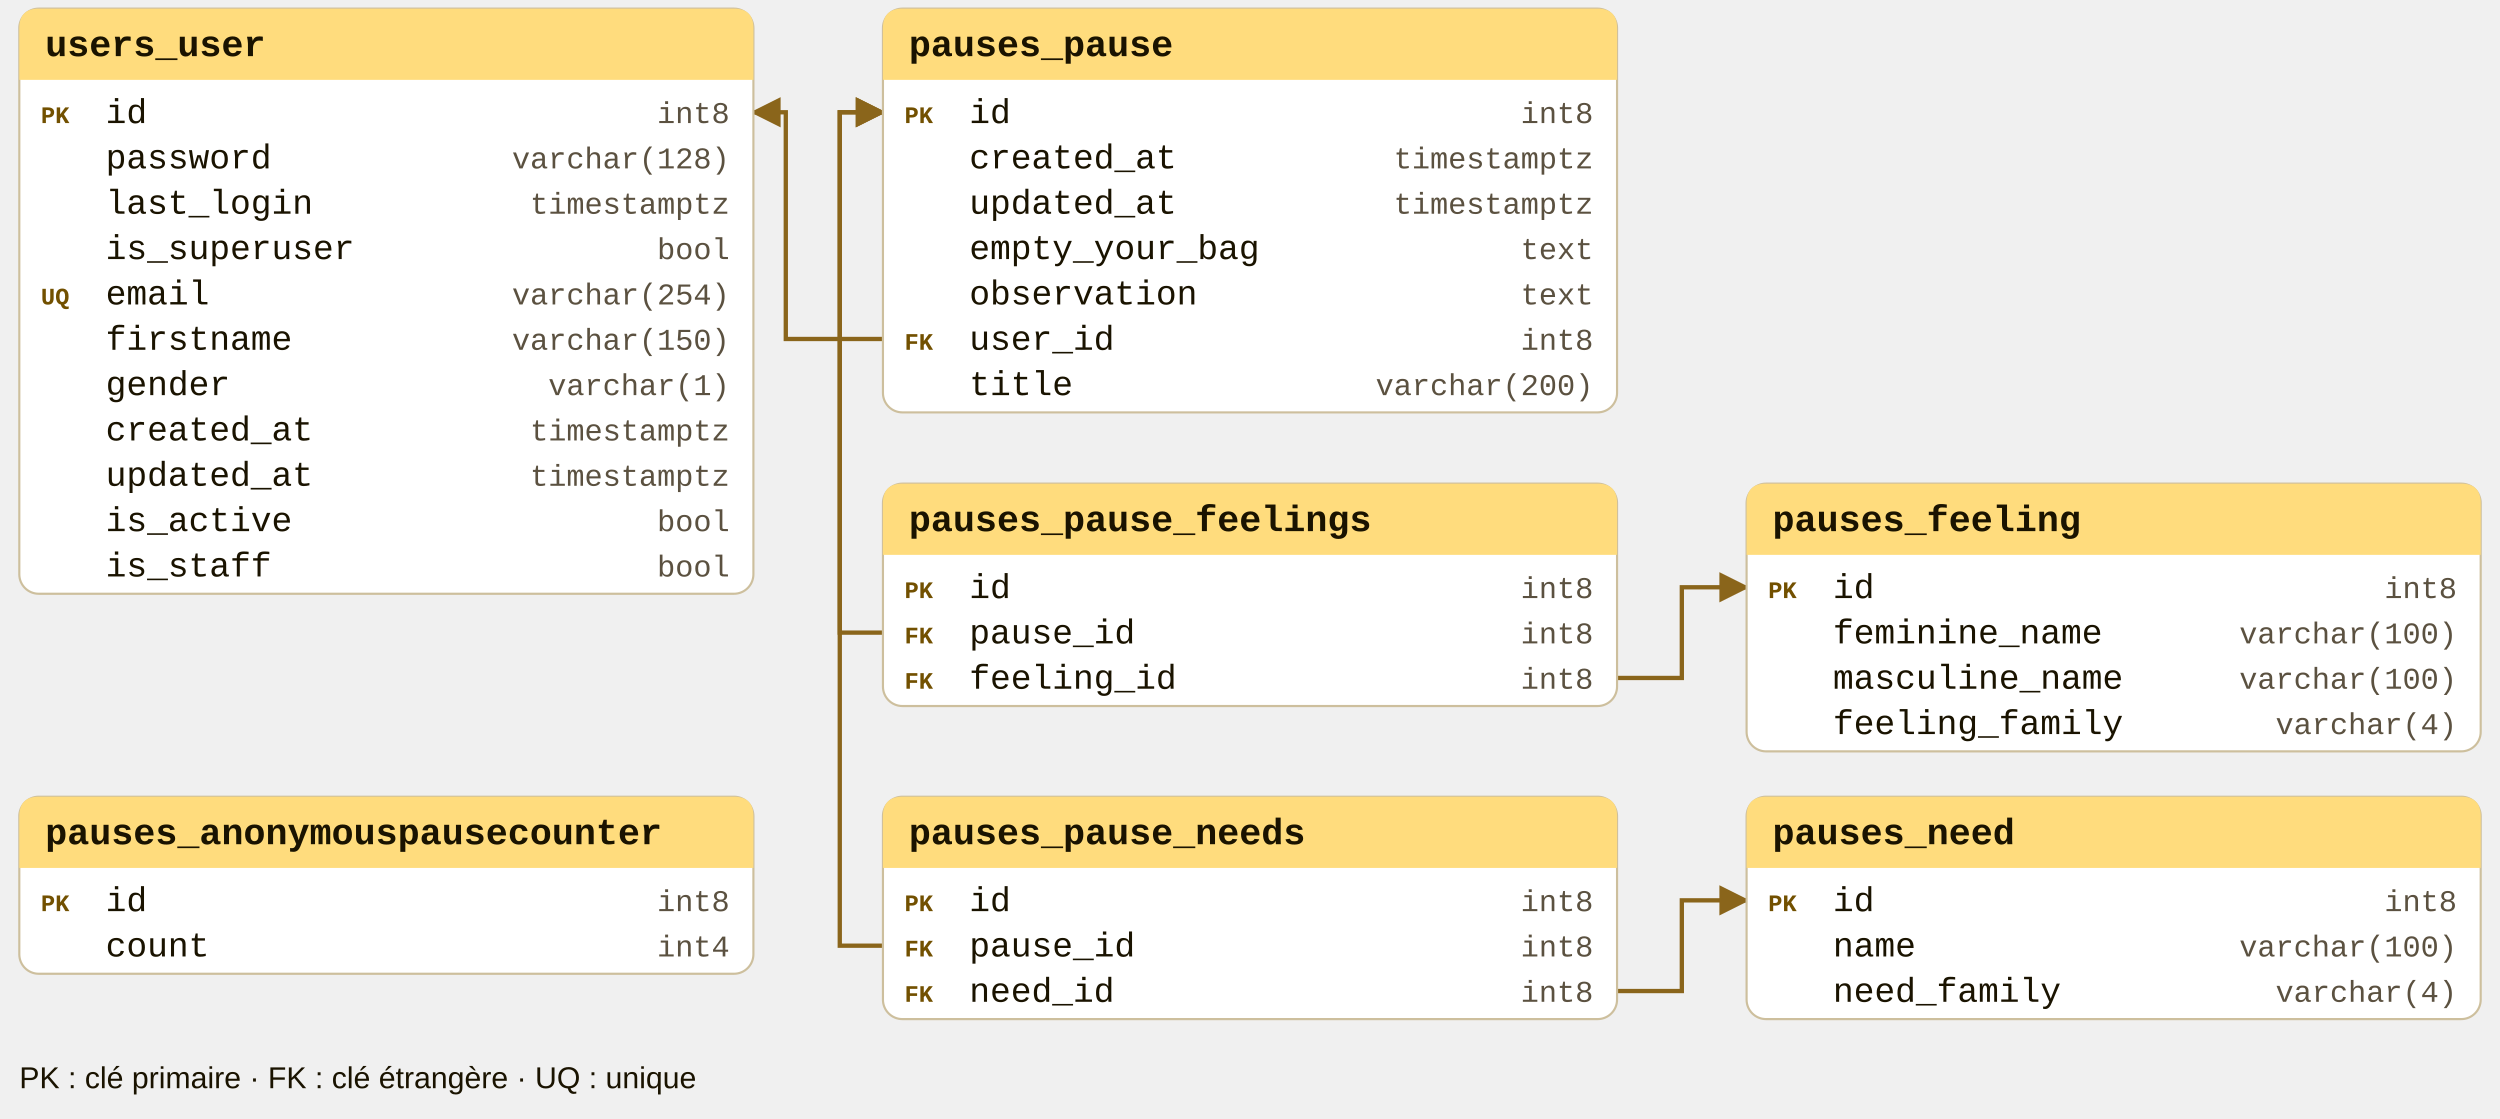
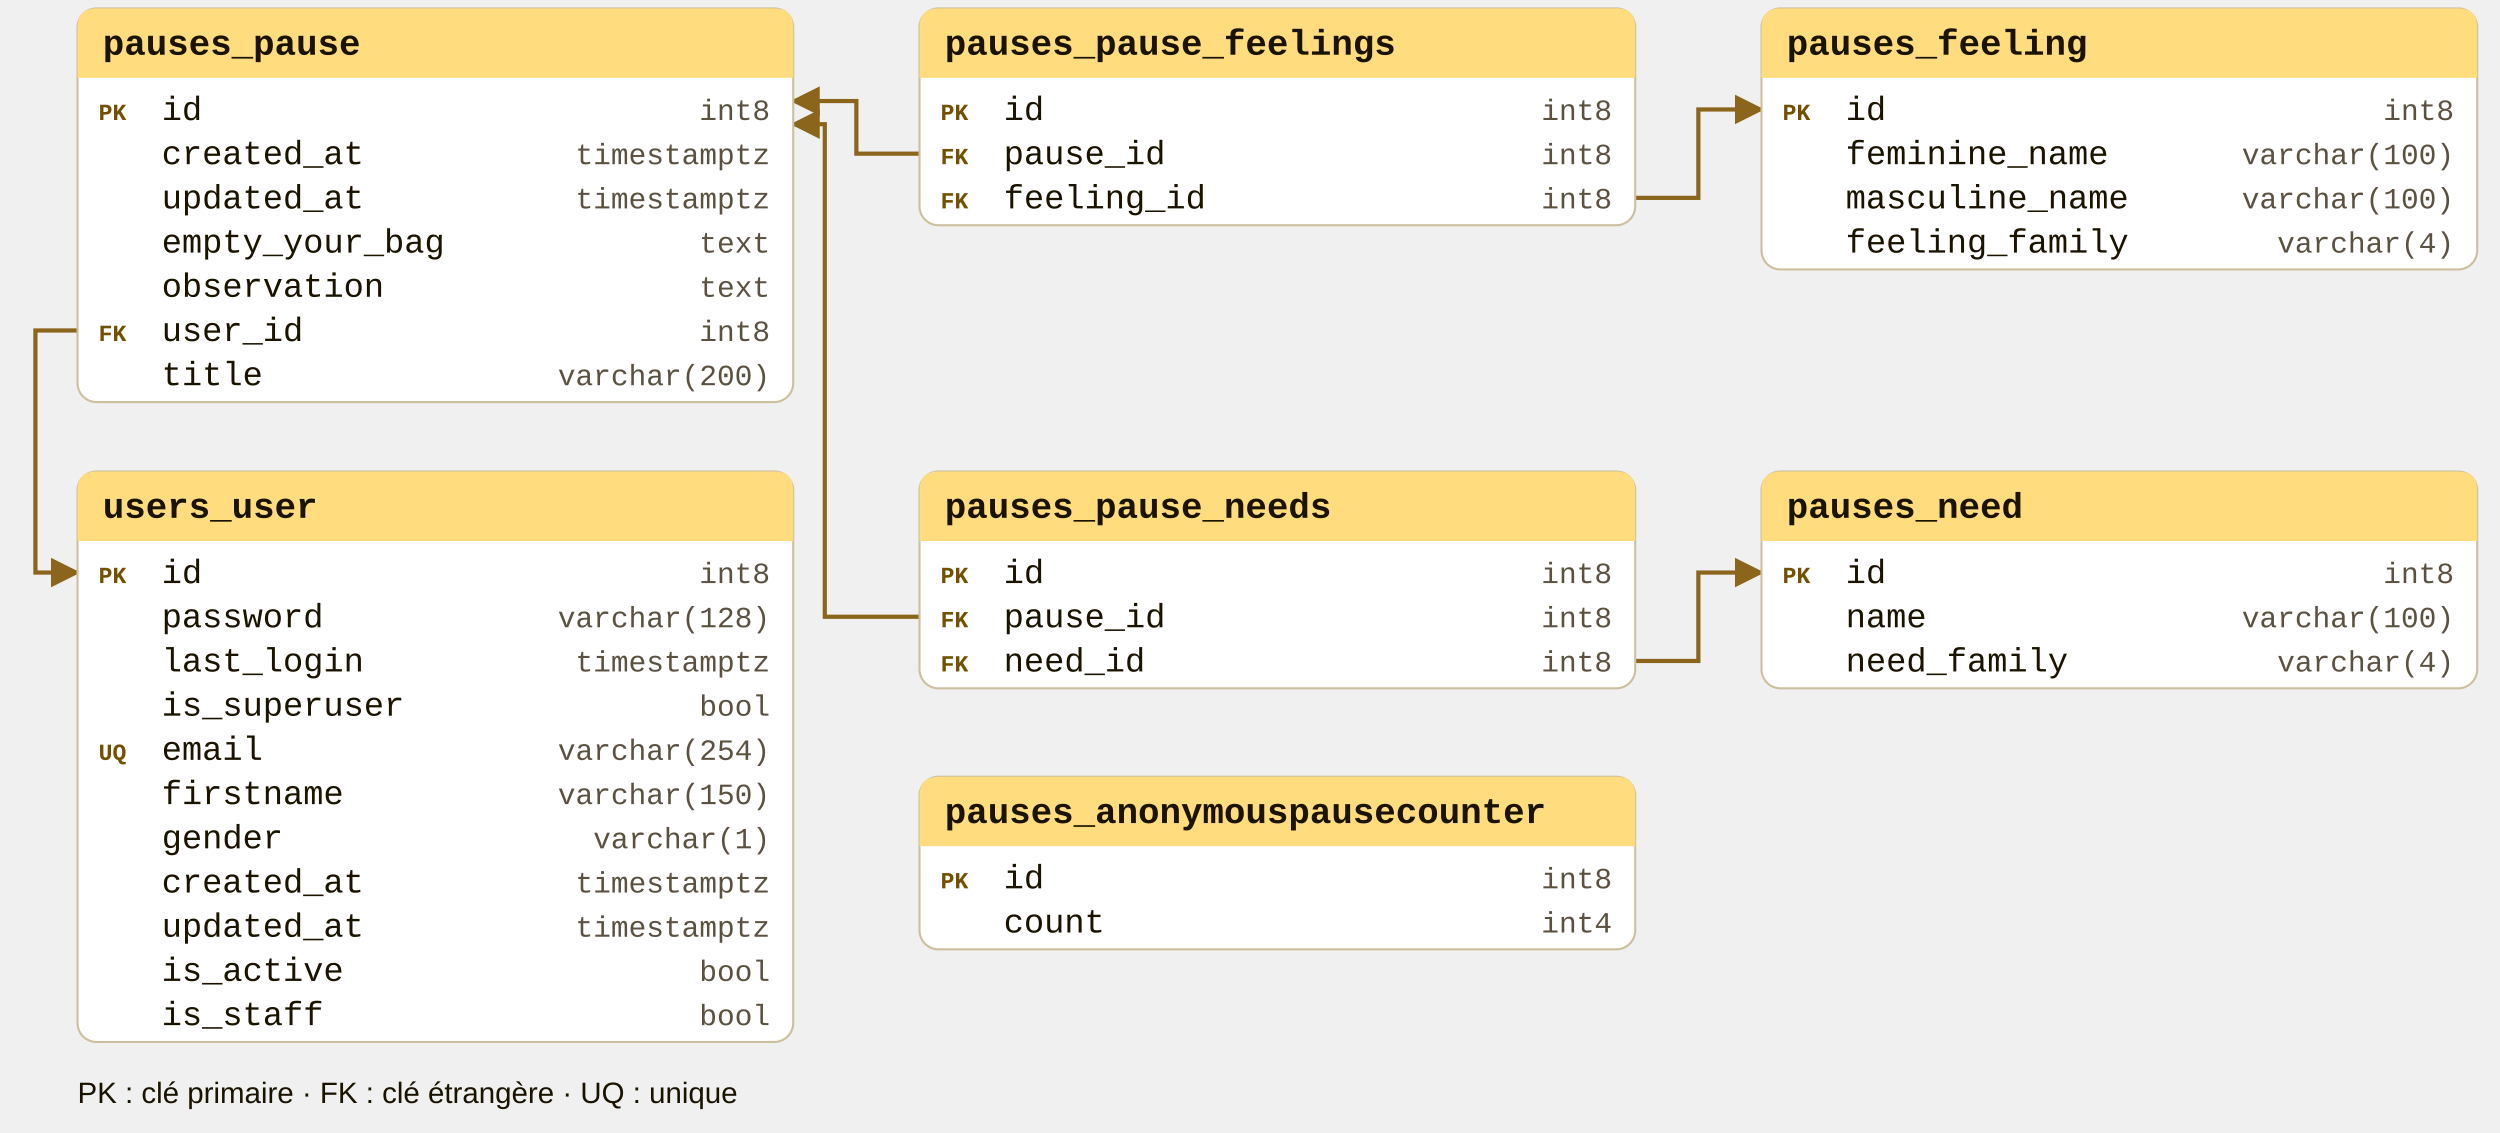
- <svg xmlns="http://www.w3.org/2000/svg" width="1140" height="510" viewBox="-4 -4 1148 518" role="img" aria-labelledby="title desc">
+ <svg xmlns="http://www.w3.org/2000/svg" width="1170" height="530" viewBox="-30 -4 1174 538" role="img" aria-labelledby="title desc">
  <defs>
    <marker id="arrow" viewBox="0 0 10 10" refX="9" refY="5" markerWidth="7" markerHeight="7" orient="auto-start-reverse">
      <path d="M 0 0 L 10 5 L 0 10 z" fill="#8a651b" />
    </marker>
  </defs>
  <style>text{font-family:Consolas,"Liberation Mono",monospace;fill:#1a1300}.heading{font-size:17px;font-weight:bold}.field{font-size:16px}.type{font-size:14px;fill:#5b5140}.key{font-size:11px;font-weight:bold;fill:#725000}.note{font-family:Arial,sans-serif;font-size:14px}.edge{fill:none;stroke:#8a651b;stroke-width:2;marker-end:url(#arrow)}</style>
+   <path class="edge" d="M 740 90 H 770 V 48 H 800" />
+   <path class="edge" d="M 400 69 H 370 V 44 H 340" />
  <path class="edge" d="M 740 310 H 770 V 268 H 800" />
-   <path class="edge" d="M 400 289 H 380 V 48 H 400" />
-   <path class="edge" d="M 740 455 H 770 V 413 H 800" />
-   <path class="edge" d="M 400 434 H 380 V 48 H 400" />
-   <path class="edge" d="M 400 153 H 355 V 48 H 340" />
-   <g>
+   <path class="edge" d="M 400 289 H 355 V 55 H 340" />
+   <path class="edge" d="M 0 153 H -20 V 268 H 0" />
+   <g transform="translate(0 220)">
    <rect x="0" y="0" width="340" height="271" rx="9" fill="#fff" stroke="#cdbf9d" />
    <path d="M9 0H331Q340 0 340 9V33H0V9Q0 0 9 0" fill="#ffdc7d" />
    <text class="heading" x="12" y="22">users_user</text>
    <text class="key" x="10" y="53">PK</text>
    <text class="field" x="40" y="53">id</text>
    <text class="type" text-anchor="end" x="329" y="53">int8</text>
    <text class="key" x="10" y="74" />
    <text class="field" x="40" y="74">password</text>
    <text class="type" text-anchor="end" x="329" y="74">varchar(128)</text>
    <text class="key" x="10" y="95" />
    <text class="field" x="40" y="95">last_login</text>
    <text class="type" text-anchor="end" x="329" y="95">timestamptz</text>
    <text class="key" x="10" y="116" />
    <text class="field" x="40" y="116">is_superuser</text>
    <text class="type" text-anchor="end" x="329" y="116">bool</text>
    <text class="key" x="10" y="137">UQ</text>
    <text class="field" x="40" y="137">email</text>
    <text class="type" text-anchor="end" x="329" y="137">varchar(254)</text>
    <text class="key" x="10" y="158" />
    <text class="field" x="40" y="158">firstname</text>
    <text class="type" text-anchor="end" x="329" y="158">varchar(150)</text>
    <text class="key" x="10" y="179" />
    <text class="field" x="40" y="179">gender</text>
    <text class="type" text-anchor="end" x="329" y="179">varchar(1)</text>
    <text class="key" x="10" y="200" />
    <text class="field" x="40" y="200">created_at</text>
    <text class="type" text-anchor="end" x="329" y="200">timestamptz</text>
    <text class="key" x="10" y="221" />
    <text class="field" x="40" y="221">updated_at</text>
    <text class="type" text-anchor="end" x="329" y="221">timestamptz</text>
    <text class="key" x="10" y="242" />
    <text class="field" x="40" y="242">is_active</text>
    <text class="type" text-anchor="end" x="329" y="242">bool</text>
    <text class="key" x="10" y="263" />
    <text class="field" x="40" y="263">is_staff</text>
    <text class="type" text-anchor="end" x="329" y="263">bool</text>
  </g>
-   <g>
+   <g transform="translate(-400 0)">
    <rect x="400" y="0" width="340" height="187" rx="9" fill="#fff" stroke="#cdbf9d" />
    <path d="M409 0H731Q740 0 740 9V33H400V9Q400 0 409 0" fill="#ffdc7d" />
    <text class="heading" x="412" y="22">pauses_pause</text>
    <text class="key" x="410" y="53">PK</text>
    <text class="field" x="440" y="53">id</text>
    <text class="type" text-anchor="end" x="729" y="53">int8</text>
    <text class="key" x="410" y="74" />
    <text class="field" x="440" y="74">created_at</text>
    <text class="type" text-anchor="end" x="729" y="74">timestamptz</text>
    <text class="key" x="410" y="95" />
    <text class="field" x="440" y="95">updated_at</text>
    <text class="type" text-anchor="end" x="729" y="95">timestamptz</text>
    <text class="key" x="410" y="116" />
    <text class="field" x="440" y="116">empty_your_bag</text>
    <text class="type" text-anchor="end" x="729" y="116">text</text>
    <text class="key" x="410" y="137" />
    <text class="field" x="440" y="137">observation</text>
    <text class="type" text-anchor="end" x="729" y="137">text</text>
    <text class="key" x="410" y="158">FK</text>
    <text class="field" x="440" y="158">user_id</text>
    <text class="type" text-anchor="end" x="729" y="158">int8</text>
    <text class="key" x="410" y="179" />
    <text class="field" x="440" y="179">title</text>
    <text class="type" text-anchor="end" x="729" y="179">varchar(200)</text>
  </g>
-   <g>
+   <g transform="translate(0 -220)">
    <rect x="400" y="220" width="340" height="103" rx="9" fill="#fff" stroke="#cdbf9d" />
    <path d="M409 220H731Q740 220 740 229V253H400V229Q400 220 409 220" fill="#ffdc7d" />
    <text class="heading" x="412" y="242">pauses_pause_feelings</text>
    <text class="key" x="410" y="273">PK</text>
    <text class="field" x="440" y="273">id</text>
    <text class="type" text-anchor="end" x="729" y="273">int8</text>
    <text class="key" x="410" y="294">FK</text>
    <text class="field" x="440" y="294">pause_id</text>
    <text class="type" text-anchor="end" x="729" y="294">int8</text>
    <text class="key" x="410" y="315">FK</text>
    <text class="field" x="440" y="315">feeling_id</text>
    <text class="type" text-anchor="end" x="729" y="315">int8</text>
  </g>
-   <g>
+   <g transform="translate(0 -220)">
    <rect x="800" y="220" width="340" height="124" rx="9" fill="#fff" stroke="#cdbf9d" />
    <path d="M809 220H1131Q1140 220 1140 229V253H800V229Q800 220 809 220" fill="#ffdc7d" />
    <text class="heading" x="812" y="242">pauses_feeling</text>
    <text class="key" x="810" y="273">PK</text>
    <text class="field" x="840" y="273">id</text>
    <text class="type" text-anchor="end" x="1129" y="273">int8</text>
    <text class="key" x="810" y="294" />
    <text class="field" x="840" y="294">feminine_name</text>
    <text class="type" text-anchor="end" x="1129" y="294">varchar(100)</text>
    <text class="key" x="810" y="315" />
    <text class="field" x="840" y="315">masculine_name</text>
    <text class="type" text-anchor="end" x="1129" y="315">varchar(100)</text>
    <text class="key" x="810" y="336" />
    <text class="field" x="840" y="336">feeling_family</text>
    <text class="type" text-anchor="end" x="1129" y="336">varchar(4)</text>
  </g>
-   <g>
+   <g transform="translate(0 -145)">
    <rect x="400" y="365" width="340" height="103" rx="9" fill="#fff" stroke="#cdbf9d" />
    <path d="M409 365H731Q740 365 740 374V398H400V374Q400 365 409 365" fill="#ffdc7d" />
    <text class="heading" x="412" y="387">pauses_pause_needs</text>
    <text class="key" x="410" y="418">PK</text>
    <text class="field" x="440" y="418">id</text>
    <text class="type" text-anchor="end" x="729" y="418">int8</text>
    <text class="key" x="410" y="439">FK</text>
    <text class="field" x="440" y="439">pause_id</text>
    <text class="type" text-anchor="end" x="729" y="439">int8</text>
    <text class="key" x="410" y="460">FK</text>
    <text class="field" x="440" y="460">need_id</text>
    <text class="type" text-anchor="end" x="729" y="460">int8</text>
  </g>
-   <g>
+   <g transform="translate(0 -145)">
    <rect x="800" y="365" width="340" height="103" rx="9" fill="#fff" stroke="#cdbf9d" />
    <path d="M809 365H1131Q1140 365 1140 374V398H800V374Q800 365 809 365" fill="#ffdc7d" />
    <text class="heading" x="812" y="387">pauses_need</text>
    <text class="key" x="810" y="418">PK</text>
    <text class="field" x="840" y="418">id</text>
    <text class="type" text-anchor="end" x="1129" y="418">int8</text>
    <text class="key" x="810" y="439" />
    <text class="field" x="840" y="439">name</text>
    <text class="type" text-anchor="end" x="1129" y="439">varchar(100)</text>
    <text class="key" x="810" y="460" />
    <text class="field" x="840" y="460">need_family</text>
    <text class="type" text-anchor="end" x="1129" y="460">varchar(4)</text>
  </g>
-   <g>
+   <g transform="translate(400 0)">
    <rect x="0" y="365" width="340" height="82" rx="9" fill="#fff" stroke="#cdbf9d" />
    <path d="M9 365H331Q340 365 340 374V398H0V374Q0 365 9 365" fill="#ffdc7d" />
    <text class="heading" x="12" y="387">pauses_anonymouspausecounter</text>
    <text class="key" x="10" y="418">PK</text>
    <text class="field" x="40" y="418">id</text>
    <text class="type" text-anchor="end" x="329" y="418">int8</text>
    <text class="key" x="10" y="439" />
    <text class="field" x="40" y="439">count</text>
    <text class="type" text-anchor="end" x="329" y="439">int4</text>
  </g>
-   <text class="note" x="0" y="500">PK : clé primaire · FK : clé étrangère · UQ : unique</text>
+   <text class="note" x="0" y="520">PK : clé primaire · FK : clé étrangère · UQ : unique</text>
</svg>
